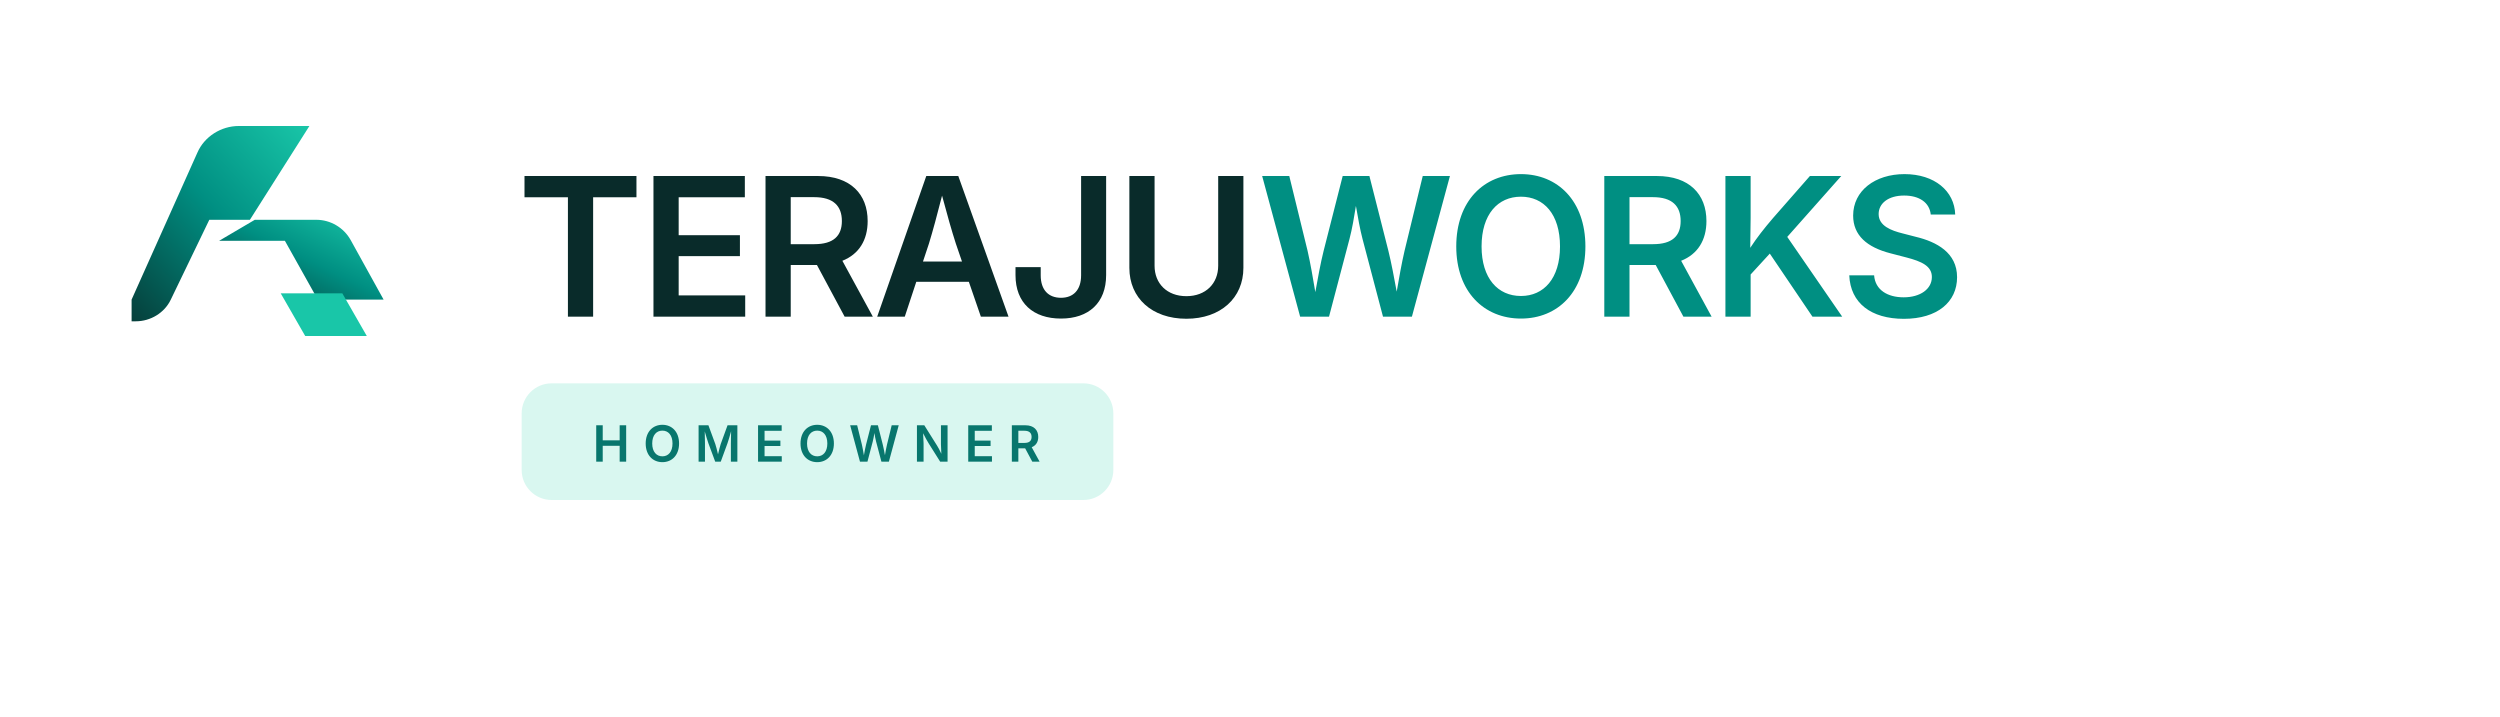
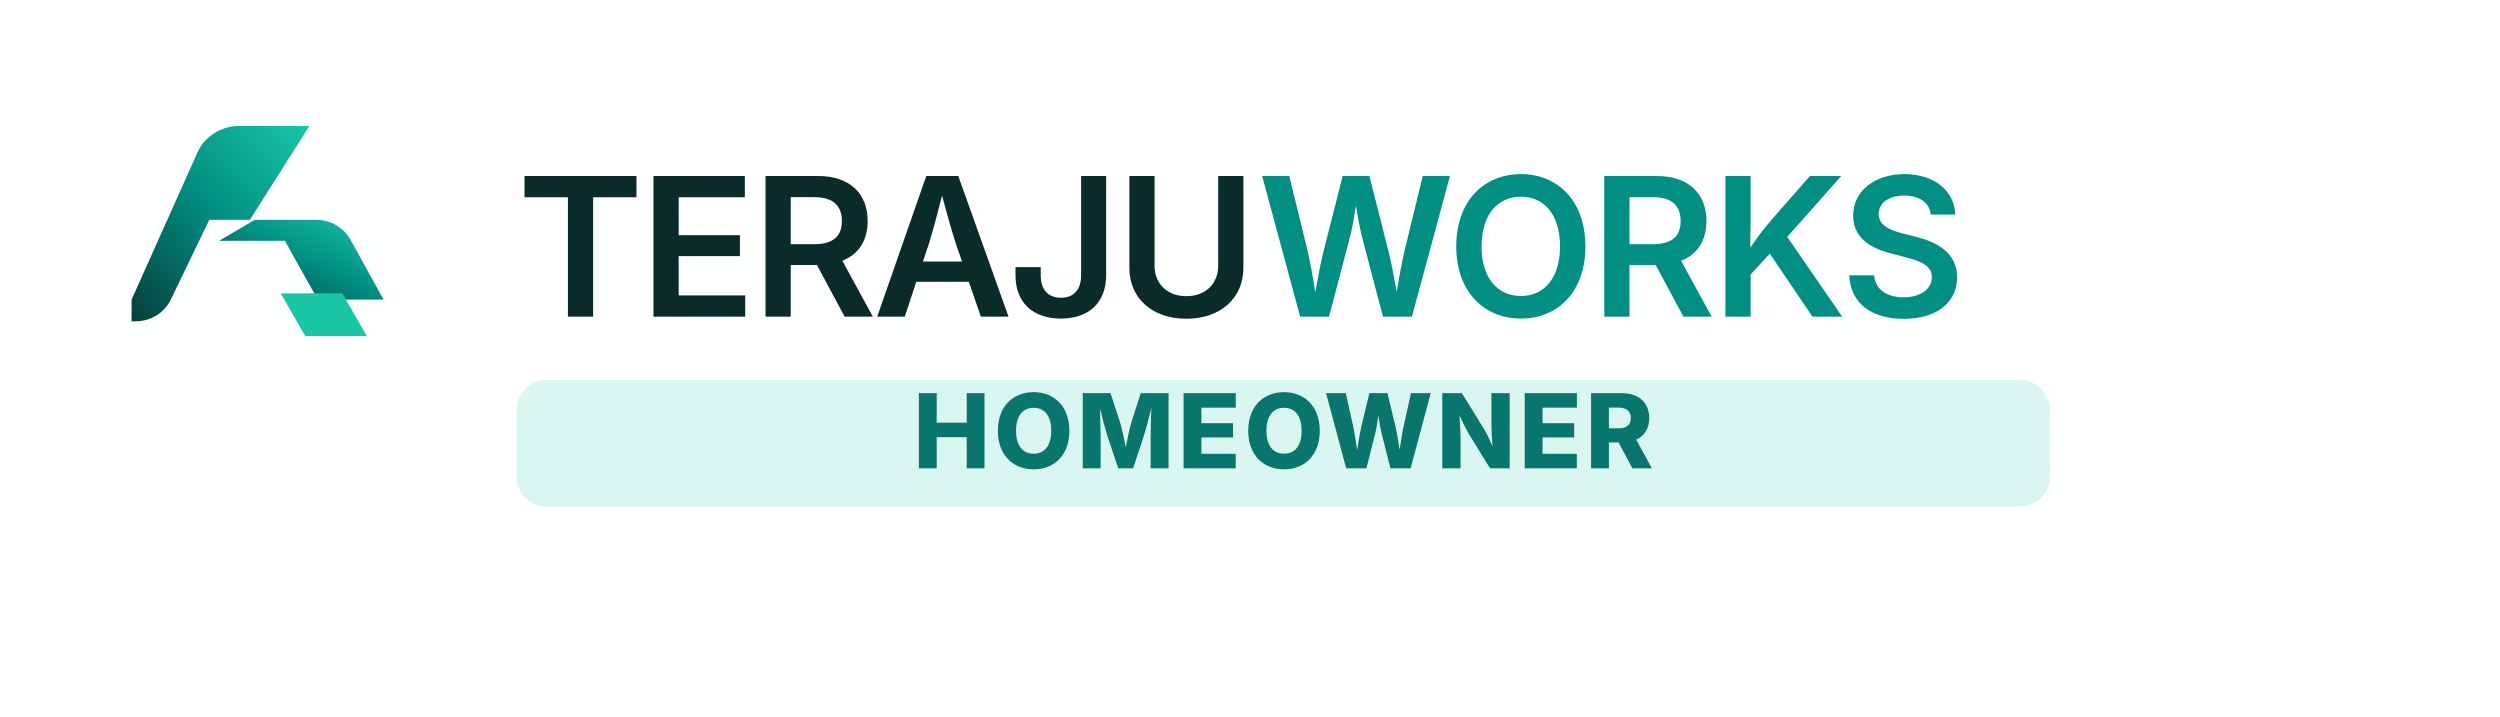
<svg xmlns="http://www.w3.org/2000/svg" viewBox="0 0 1500 430" role="img" aria-label="TERAJUWORKS HOMEOWNER">
  <defs>
    <linearGradient id="twg" x1="0" y1="1" x2="1" y2="0">
      <stop offset="0" stop-color="#063F3B" />
      <stop offset="0.52" stop-color="#008F82" />
      <stop offset="1" stop-color="#19C6A8" />
    </linearGradient>
  </defs>
  <g transform="translate(42 42) scale(.42)">
    <path fill="url(#twg)" d="M88 328 182 118c10-23 34-38 59-38h101L257 214h-58l-55 114c-9 19-29 31-50 31H88Z" />
    <path fill="url(#twg)" d="M264 214h88c20 0 39 11 49 29l47 85h-94l-47-84h-94l51-30Z" />
    <path fill="#19C6A8" d="M301 319h88l35 61h-88l-35-61Z" />
  </g>
  <text x="310" y="190" font-family="Inter,Arial,sans-serif" font-size="116" font-weight="600" letter-spacing="-3" fill="#092B2A">TERAJU<tspan fill="#008F82">WORKS</tspan>
  </text>
-   <rect x="313" y="230" width="355" height="70" rx="18" fill="#D9F7F0" />
-   <text x="490" y="277" text-anchor="middle" font-family="Inter,Arial,sans-serif" font-size="30" font-weight="600" letter-spacing="8" fill="#08766D">HOMEOWNER</text>
+   <rect x="310" y="228" width="920" height="76" rx="18" fill="#D9F7F0" />
+   <text x="770" y="281" text-anchor="middle" font-family="Inter,Arial,sans-serif" font-size="62" font-weight="800" letter-spacing="2" fill="#08766D" textLength="880" lengthAdjust="spacingAndGlyphs">HOMEOWNER</text>
</svg>
